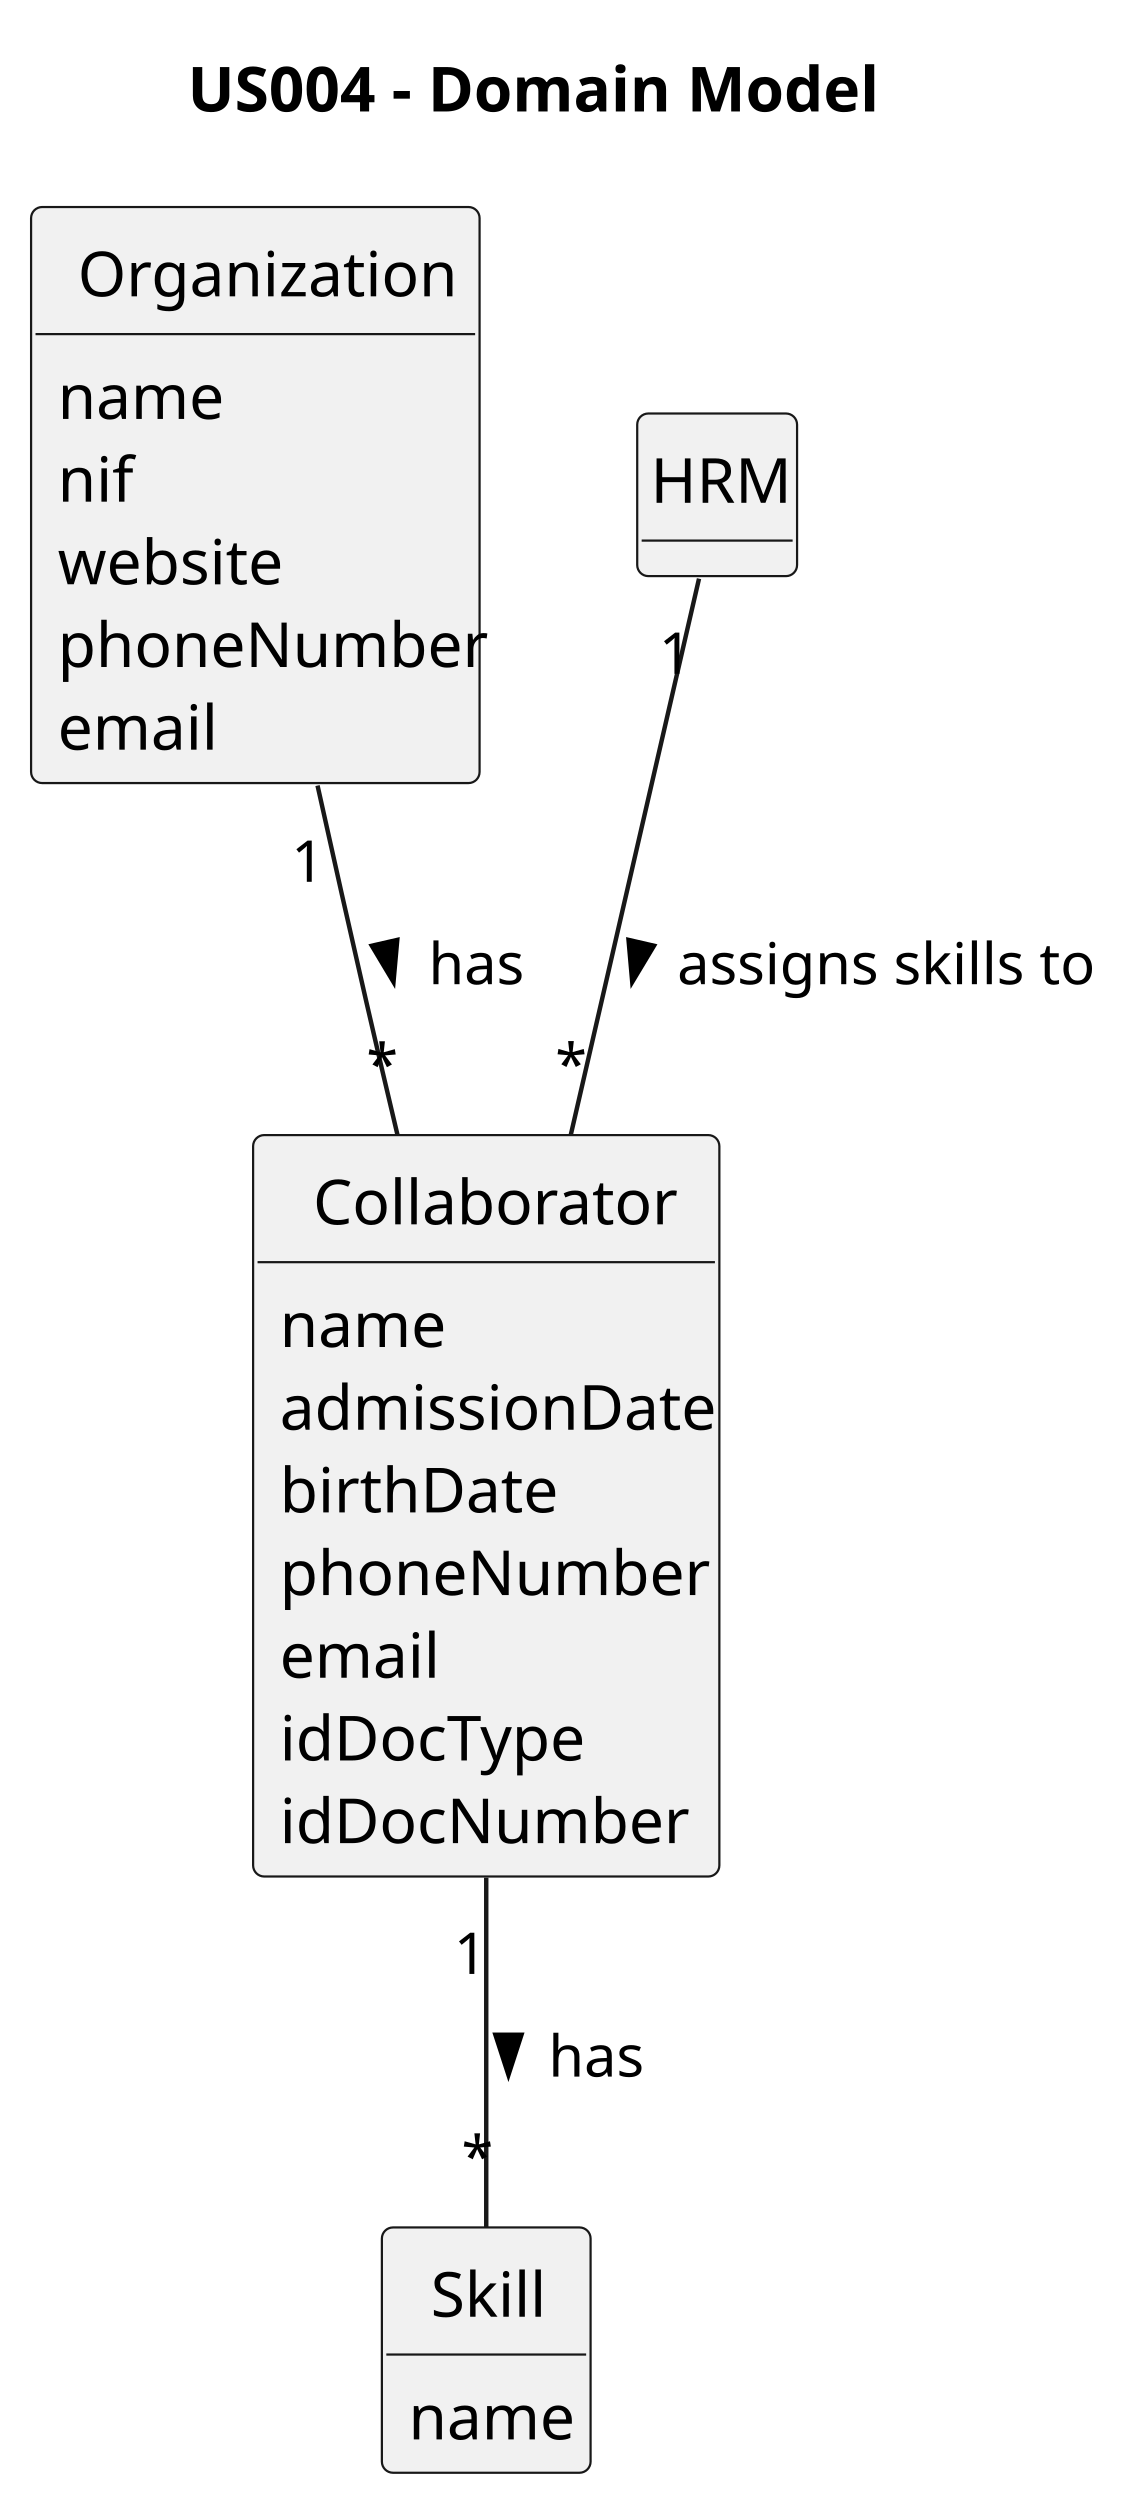
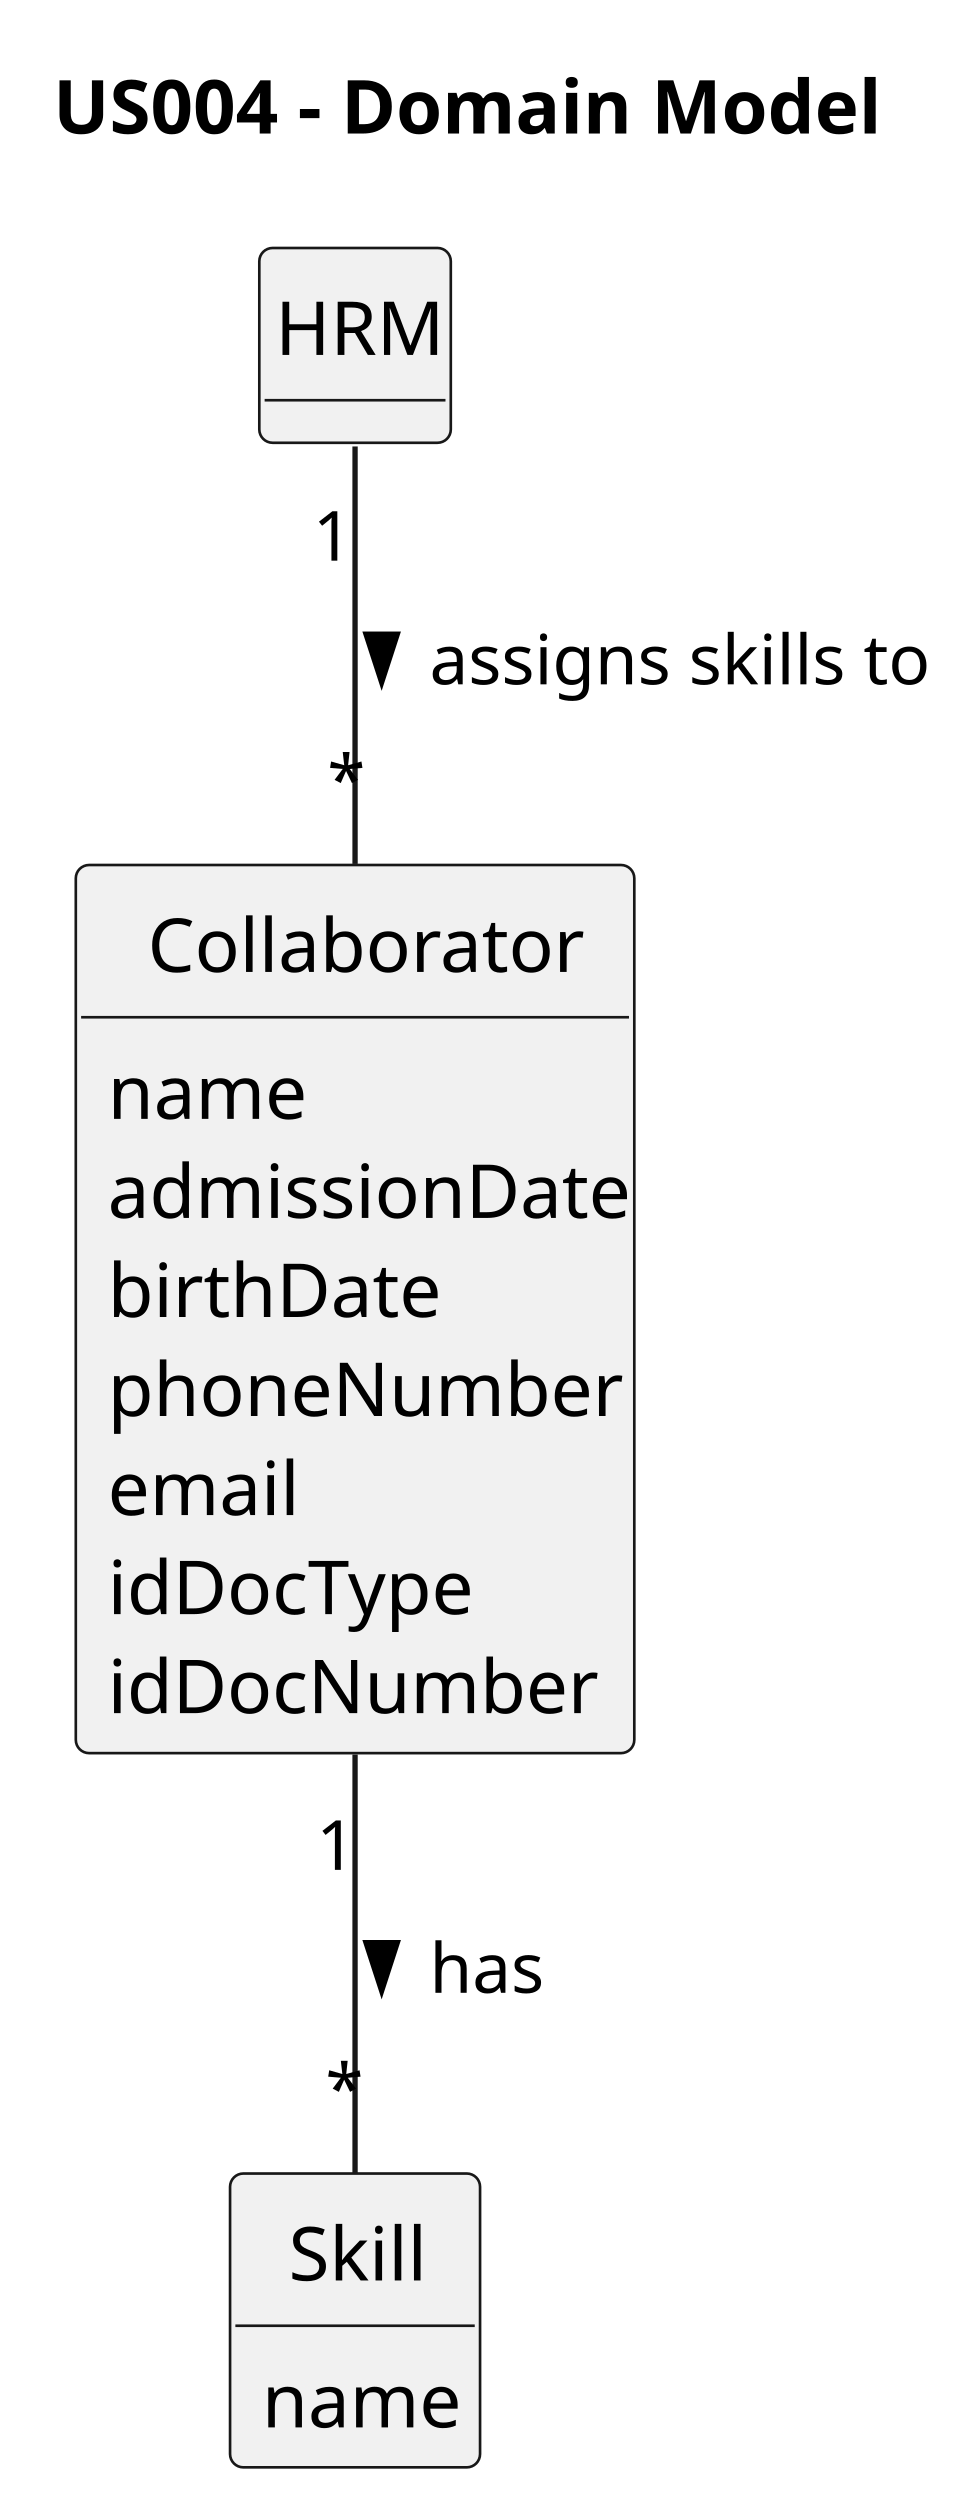
- <svg xmlns="http://www.w3.org/2000/svg" contentStyleType="text/css" height="563px" preserveAspectRatio="none" style="width:254px;height:563px;background:#FFFFFF;" version="1.1" viewBox="0 0 254 563" width="254px" zoomAndPan="magnify">
+ <svg xmlns="http://www.w3.org/2000/svg" contentStyleType="text/css" height="470px" preserveAspectRatio="none" style="width:184px;height:470px;background:#FFFFFF;" version="1.1" viewBox="0 0 184 470" width="184px" zoomAndPan="magnify">
  <defs />
  <g>
-     <text fill="#000000" font-family="sans-serif" font-size="14" font-weight="bold" lengthAdjust="spacing" textLength="156" x="42.25" y="25.107">US004 - Domain Model</text>
-     <g id="elem_Organization">
-       <rect codeLine="14" fill="#F1F1F1" height="129.727" id="Organization" rx="2.5" ry="2.5" style="stroke:#181818;stroke-width:0.5;" width="101" x="7" y="46.621" />
-       <text fill="#000000" font-family="sans-serif" font-size="14" lengthAdjust="spacing" textLength="80" x="17.5" y="66.728">Organization</text>
-       <line style="stroke:#181818;stroke-width:0.5;" x1="8" x2="107" y1="75.242" y2="75.242" />
-       <text fill="#000000" font-family="sans-serif" font-size="14" lengthAdjust="spacing" textLength="35" x="13" y="94.35">name</text>
-       <text fill="#000000" font-family="sans-serif" font-size="14" lengthAdjust="spacing" textLength="15" x="13" y="112.971">nif</text>
-       <text fill="#000000" font-family="sans-serif" font-size="14" lengthAdjust="spacing" textLength="47" x="13" y="131.592">website</text>
-       <text fill="#000000" font-family="sans-serif" font-size="14" lengthAdjust="spacing" textLength="89" x="13" y="150.213">phoneNumber</text>
-       <text fill="#000000" font-family="sans-serif" font-size="14" lengthAdjust="spacing" textLength="33" x="13" y="168.834">email</text>
-     </g>
+     <text fill="#000000" font-family="sans-serif" font-size="14" font-weight="bold" lengthAdjust="spacing" textLength="156" x="10" y="25.107">US004 - Domain Model</text>
    <g id="elem_Skill">
-       <rect codeLine="22" fill="#F1F1F1" height="55.242" id="Skill" rx="2.5" ry="2.5" style="stroke:#181818;stroke-width:0.5;" width="47" x="86" y="501.621" />
-       <text fill="#000000" font-family="sans-serif" font-size="14" lengthAdjust="spacing" textLength="25" x="97" y="521.729">Skill</text>
-       <line style="stroke:#181818;stroke-width:0.5;" x1="87" x2="132" y1="530.242" y2="530.242" />
-       <text fill="#000000" font-family="sans-serif" font-size="14" lengthAdjust="spacing" textLength="35" x="92" y="549.35">name</text>
+       <rect codeLine="16" fill="#F1F1F1" height="55.242" id="Skill" rx="2.5" ry="2.5" style="stroke:#181818;stroke-width:0.5;" width="47" x="43.25" y="408.621" />
+       <text fill="#000000" font-family="sans-serif" font-size="14" lengthAdjust="spacing" textLength="25" x="54.25" y="428.728">Skill</text>
+       <line style="stroke:#181818;stroke-width:0.5;" x1="44.25" x2="89.25" y1="437.242" y2="437.242" />
+       <text fill="#000000" font-family="sans-serif" font-size="14" lengthAdjust="spacing" textLength="35" x="49.25" y="456.35">name</text>
    </g>
    <g id="elem_HRM">
-       <rect codeLine="27" fill="#F1F1F1" height="36.621" id="HRM" rx="2.5" ry="2.5" style="stroke:#181818;stroke-width:0.5;" width="36" x="143.5" y="93.121" />
-       <text fill="#000000" font-family="sans-serif" font-size="14" lengthAdjust="spacing" textLength="30" x="146.5" y="113.228">HRM</text>
-       <line style="stroke:#181818;stroke-width:0.5;" x1="144.5" x2="178.5" y1="121.742" y2="121.742" />
+       <rect codeLine="21" fill="#F1F1F1" height="36.621" id="HRM" rx="2.5" ry="2.5" style="stroke:#181818;stroke-width:0.5;" width="36" x="48.75" y="46.621" />
+       <text fill="#000000" font-family="sans-serif" font-size="14" lengthAdjust="spacing" textLength="30" x="51.75" y="66.728">HRM</text>
+       <line style="stroke:#181818;stroke-width:0.5;" x1="49.75" x2="83.75" y1="75.242" y2="75.242" />
    </g>
    <g id="elem_Collaborator">
-       <rect codeLine="31" fill="#F1F1F1" height="166.969" id="Collaborator" rx="2.5" ry="2.5" style="stroke:#181818;stroke-width:0.5;" width="105" x="57" y="255.621" />
-       <text fill="#000000" font-family="sans-serif" font-size="14" lengthAdjust="spacing" textLength="78" x="70.5" y="275.728">Collaborator</text>
-       <line style="stroke:#181818;stroke-width:0.5;" x1="58" x2="161" y1="284.242" y2="284.242" />
-       <text fill="#000000" font-family="sans-serif" font-size="14" lengthAdjust="spacing" textLength="35" x="63" y="303.35">name</text>
-       <text fill="#000000" font-family="sans-serif" font-size="14" lengthAdjust="spacing" textLength="93" x="63" y="321.971">admissionDate</text>
-       <text fill="#000000" font-family="sans-serif" font-size="14" lengthAdjust="spacing" textLength="58" x="63" y="340.592">birthDate</text>
-       <text fill="#000000" font-family="sans-serif" font-size="14" lengthAdjust="spacing" textLength="89" x="63" y="359.213">phoneNumber</text>
-       <text fill="#000000" font-family="sans-serif" font-size="14" lengthAdjust="spacing" textLength="33" x="63" y="377.834">email</text>
-       <text fill="#000000" font-family="sans-serif" font-size="14" lengthAdjust="spacing" textLength="68" x="63" y="396.455">idDocType</text>
-       <text fill="#000000" font-family="sans-serif" font-size="14" lengthAdjust="spacing" textLength="85" x="63" y="415.076">idDocNumber</text>
-     </g>
-     <g id="link_Organization_Collaborator">
-       <path codeLine="41" d="M71.51,176.911 C75.04,192.841 78.87,209.861 82.5,225.621 C84.73,235.311 87.11,245.461 89.5,255.521 " fill="none" id="Organization-Collaborator" style="stroke:#181818;stroke-width:1.0;" />
-       <polygon fill="#000000" points="88.615,221.141,89.463,211.668,83.733,212.979,88.615,221.141" style="stroke:#000000;stroke-width:1.0;" />
-       <text fill="#000000" font-family="sans-serif" font-size="13" lengthAdjust="spacing" textLength="21" x="96.5" y="221.649">has</text>
-       <text fill="#000000" font-family="sans-serif" font-size="13" lengthAdjust="spacing" textLength="7" x="65.594" y="198.578">1</text>
-       <text fill="#000000" font-family="sans-serif" font-size="13" lengthAdjust="spacing" textLength="5" x="82.496" y="244.361">*</text>
+       <rect codeLine="25" fill="#F1F1F1" height="166.969" id="Collaborator" rx="2.5" ry="2.5" style="stroke:#181818;stroke-width:0.5;" width="105" x="14.25" y="162.621" />
+       <text fill="#000000" font-family="sans-serif" font-size="14" lengthAdjust="spacing" textLength="78" x="27.75" y="182.728">Collaborator</text>
+       <line style="stroke:#181818;stroke-width:0.5;" x1="15.25" x2="118.25" y1="191.242" y2="191.242" />
+       <text fill="#000000" font-family="sans-serif" font-size="14" lengthAdjust="spacing" textLength="35" x="20.25" y="210.35">name</text>
+       <text fill="#000000" font-family="sans-serif" font-size="14" lengthAdjust="spacing" textLength="93" x="20.25" y="228.971">admissionDate</text>
+       <text fill="#000000" font-family="sans-serif" font-size="14" lengthAdjust="spacing" textLength="58" x="20.25" y="247.592">birthDate</text>
+       <text fill="#000000" font-family="sans-serif" font-size="14" lengthAdjust="spacing" textLength="89" x="20.25" y="266.213">phoneNumber</text>
+       <text fill="#000000" font-family="sans-serif" font-size="14" lengthAdjust="spacing" textLength="33" x="20.25" y="284.834">email</text>
+       <text fill="#000000" font-family="sans-serif" font-size="14" lengthAdjust="spacing" textLength="68" x="20.25" y="303.455">idDocType</text>
+       <text fill="#000000" font-family="sans-serif" font-size="14" lengthAdjust="spacing" textLength="85" x="20.25" y="322.076">idDocNumber</text>
    </g>
    <g id="link_HRM_Collaborator">
-       <path codeLine="42" d="M157.42,130.311 C151.23,157.151 139.08,209.861 128.56,255.481 " fill="none" id="HRM-Collaborator" style="stroke:#181818;stroke-width:1.0;" />
-       <polygon fill="#000000" points="142.377,221.139,147.273,212.985,141.545,211.665,142.377,221.139" style="stroke:#000000;stroke-width:1.0;" />
-       <text fill="#000000" font-family="sans-serif" font-size="13" lengthAdjust="spacing" textLength="94" x="152.5" y="221.649">assigns skills to</text>
-       <text fill="#000000" font-family="sans-serif" font-size="13" lengthAdjust="spacing" textLength="7" x="148.383" y="151.737">1</text>
-       <text fill="#000000" font-family="sans-serif" font-size="13" lengthAdjust="spacing" textLength="5" x="125.035" y="244.317">*</text>
+       <path codeLine="36" d="M66.75,83.941 C66.75,102.511 66.75,132.961 66.75,162.421 " fill="none" id="HRM-Collaborator" style="stroke:#181818;stroke-width:1.0;" />
+       <polygon fill="#000000" points="71.75,128.267,74.689,119.222,68.811,119.222,71.75,128.267" style="stroke:#000000;stroke-width:1.0;" />
+       <text fill="#000000" font-family="sans-serif" font-size="13" lengthAdjust="spacing" textLength="94" x="80.75" y="128.649">assigns skills to</text>
+       <text fill="#000000" font-family="sans-serif" font-size="13" lengthAdjust="spacing" textLength="7" x="58.809" y="105.402">1</text>
+       <text fill="#000000" font-family="sans-serif" font-size="13" lengthAdjust="spacing" textLength="5" x="61.527" y="151.252">*</text>
    </g>
    <g id="link_Collaborator_Skill">
-       <path codeLine="43" d="M109.5,422.851 C109.5,451.221 109.5,480.991 109.5,501.601 " fill="none" id="Collaborator-Skill" style="stroke:#181818;stroke-width:1.0;" />
-       <polygon fill="#000000" points="114.5,467.267,117.439,458.221,111.561,458.221,114.5,467.267" style="stroke:#000000;stroke-width:1.0;" />
-       <text fill="#000000" font-family="sans-serif" font-size="13" lengthAdjust="spacing" textLength="21" x="123.5" y="467.649">has</text>
-       <text fill="#000000" font-family="sans-serif" font-size="13" lengthAdjust="spacing" textLength="7" x="102.21" y="444.531">1</text>
-       <text fill="#000000" font-family="sans-serif" font-size="13" lengthAdjust="spacing" textLength="5" x="103.922" y="490.305">*</text>
+       <path codeLine="37" d="M66.75,329.851 C66.75,358.221 66.75,387.991 66.75,408.601 " fill="none" id="Collaborator-Skill" style="stroke:#181818;stroke-width:1.0;" />
+       <polygon fill="#000000" points="71.75,374.267,74.689,365.221,68.811,365.221,71.75,374.267" style="stroke:#000000;stroke-width:1.0;" />
+       <text fill="#000000" font-family="sans-serif" font-size="13" lengthAdjust="spacing" textLength="21" x="80.75" y="374.649">has</text>
+       <text fill="#000000" font-family="sans-serif" font-size="13" lengthAdjust="spacing" textLength="7" x="59.46" y="351.531">1</text>
+       <text fill="#000000" font-family="sans-serif" font-size="13" lengthAdjust="spacing" textLength="5" x="61.172" y="397.305">*</text>
    </g>
  </g>
</svg>
